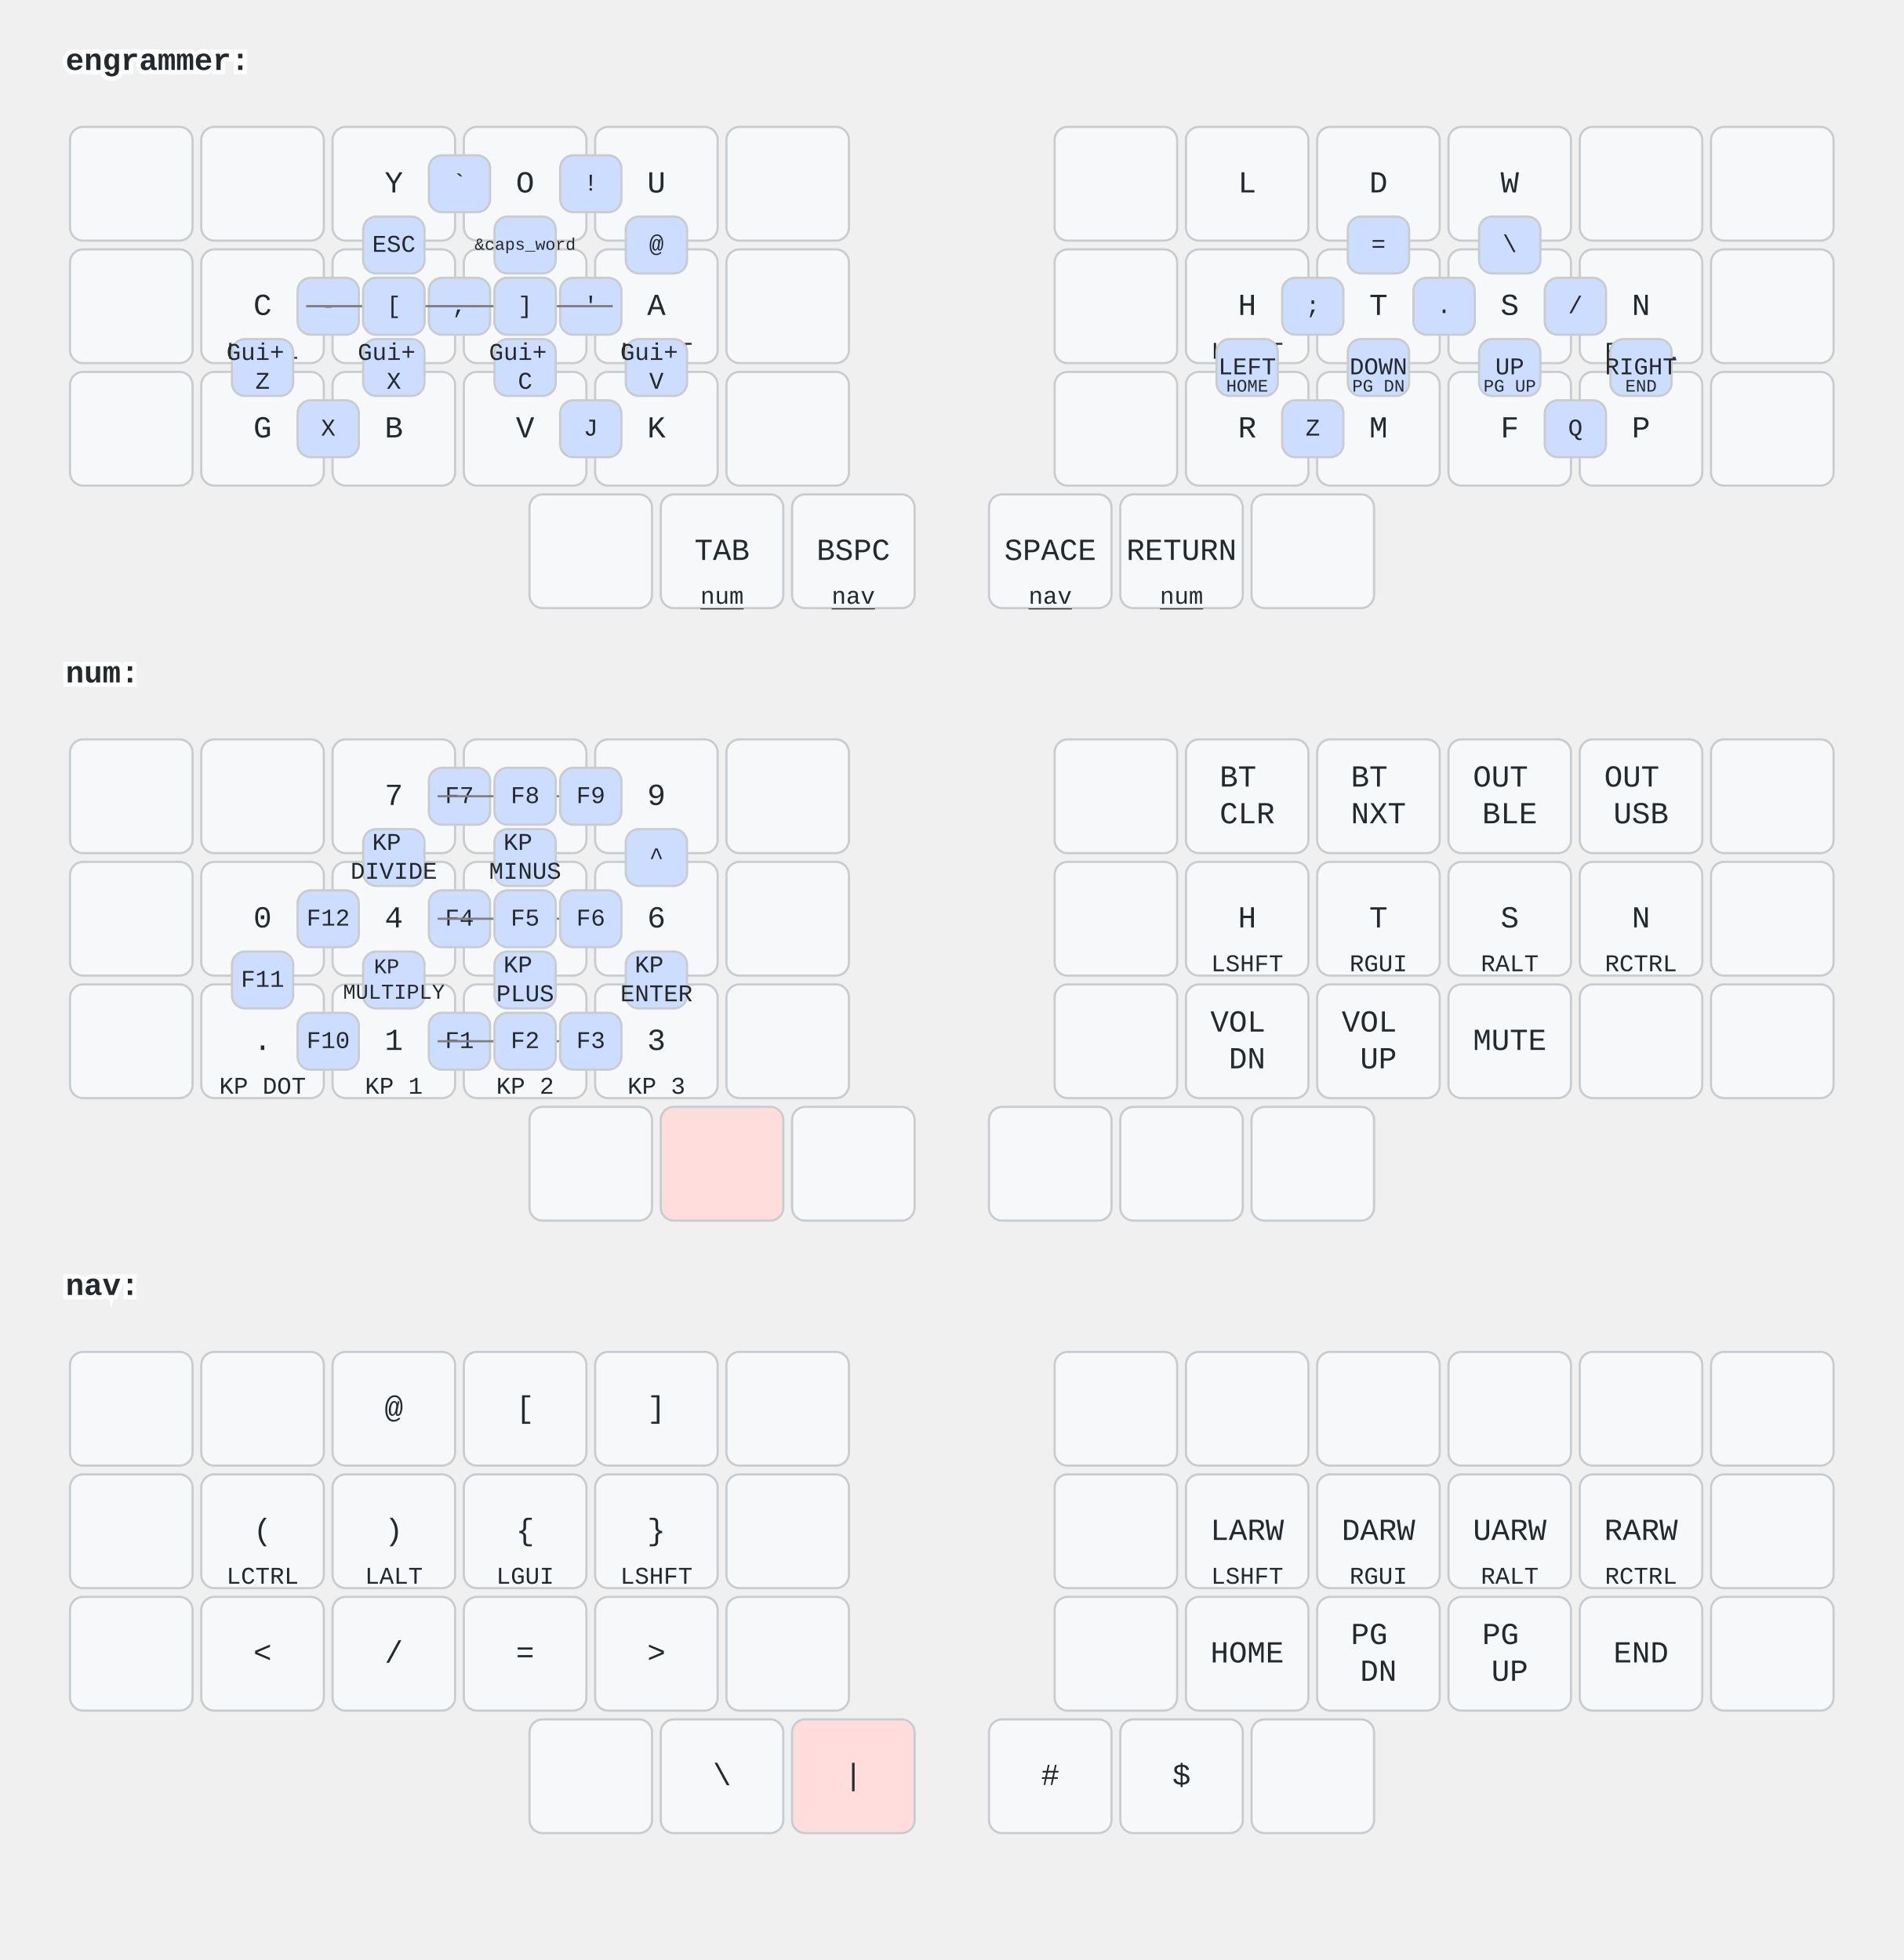
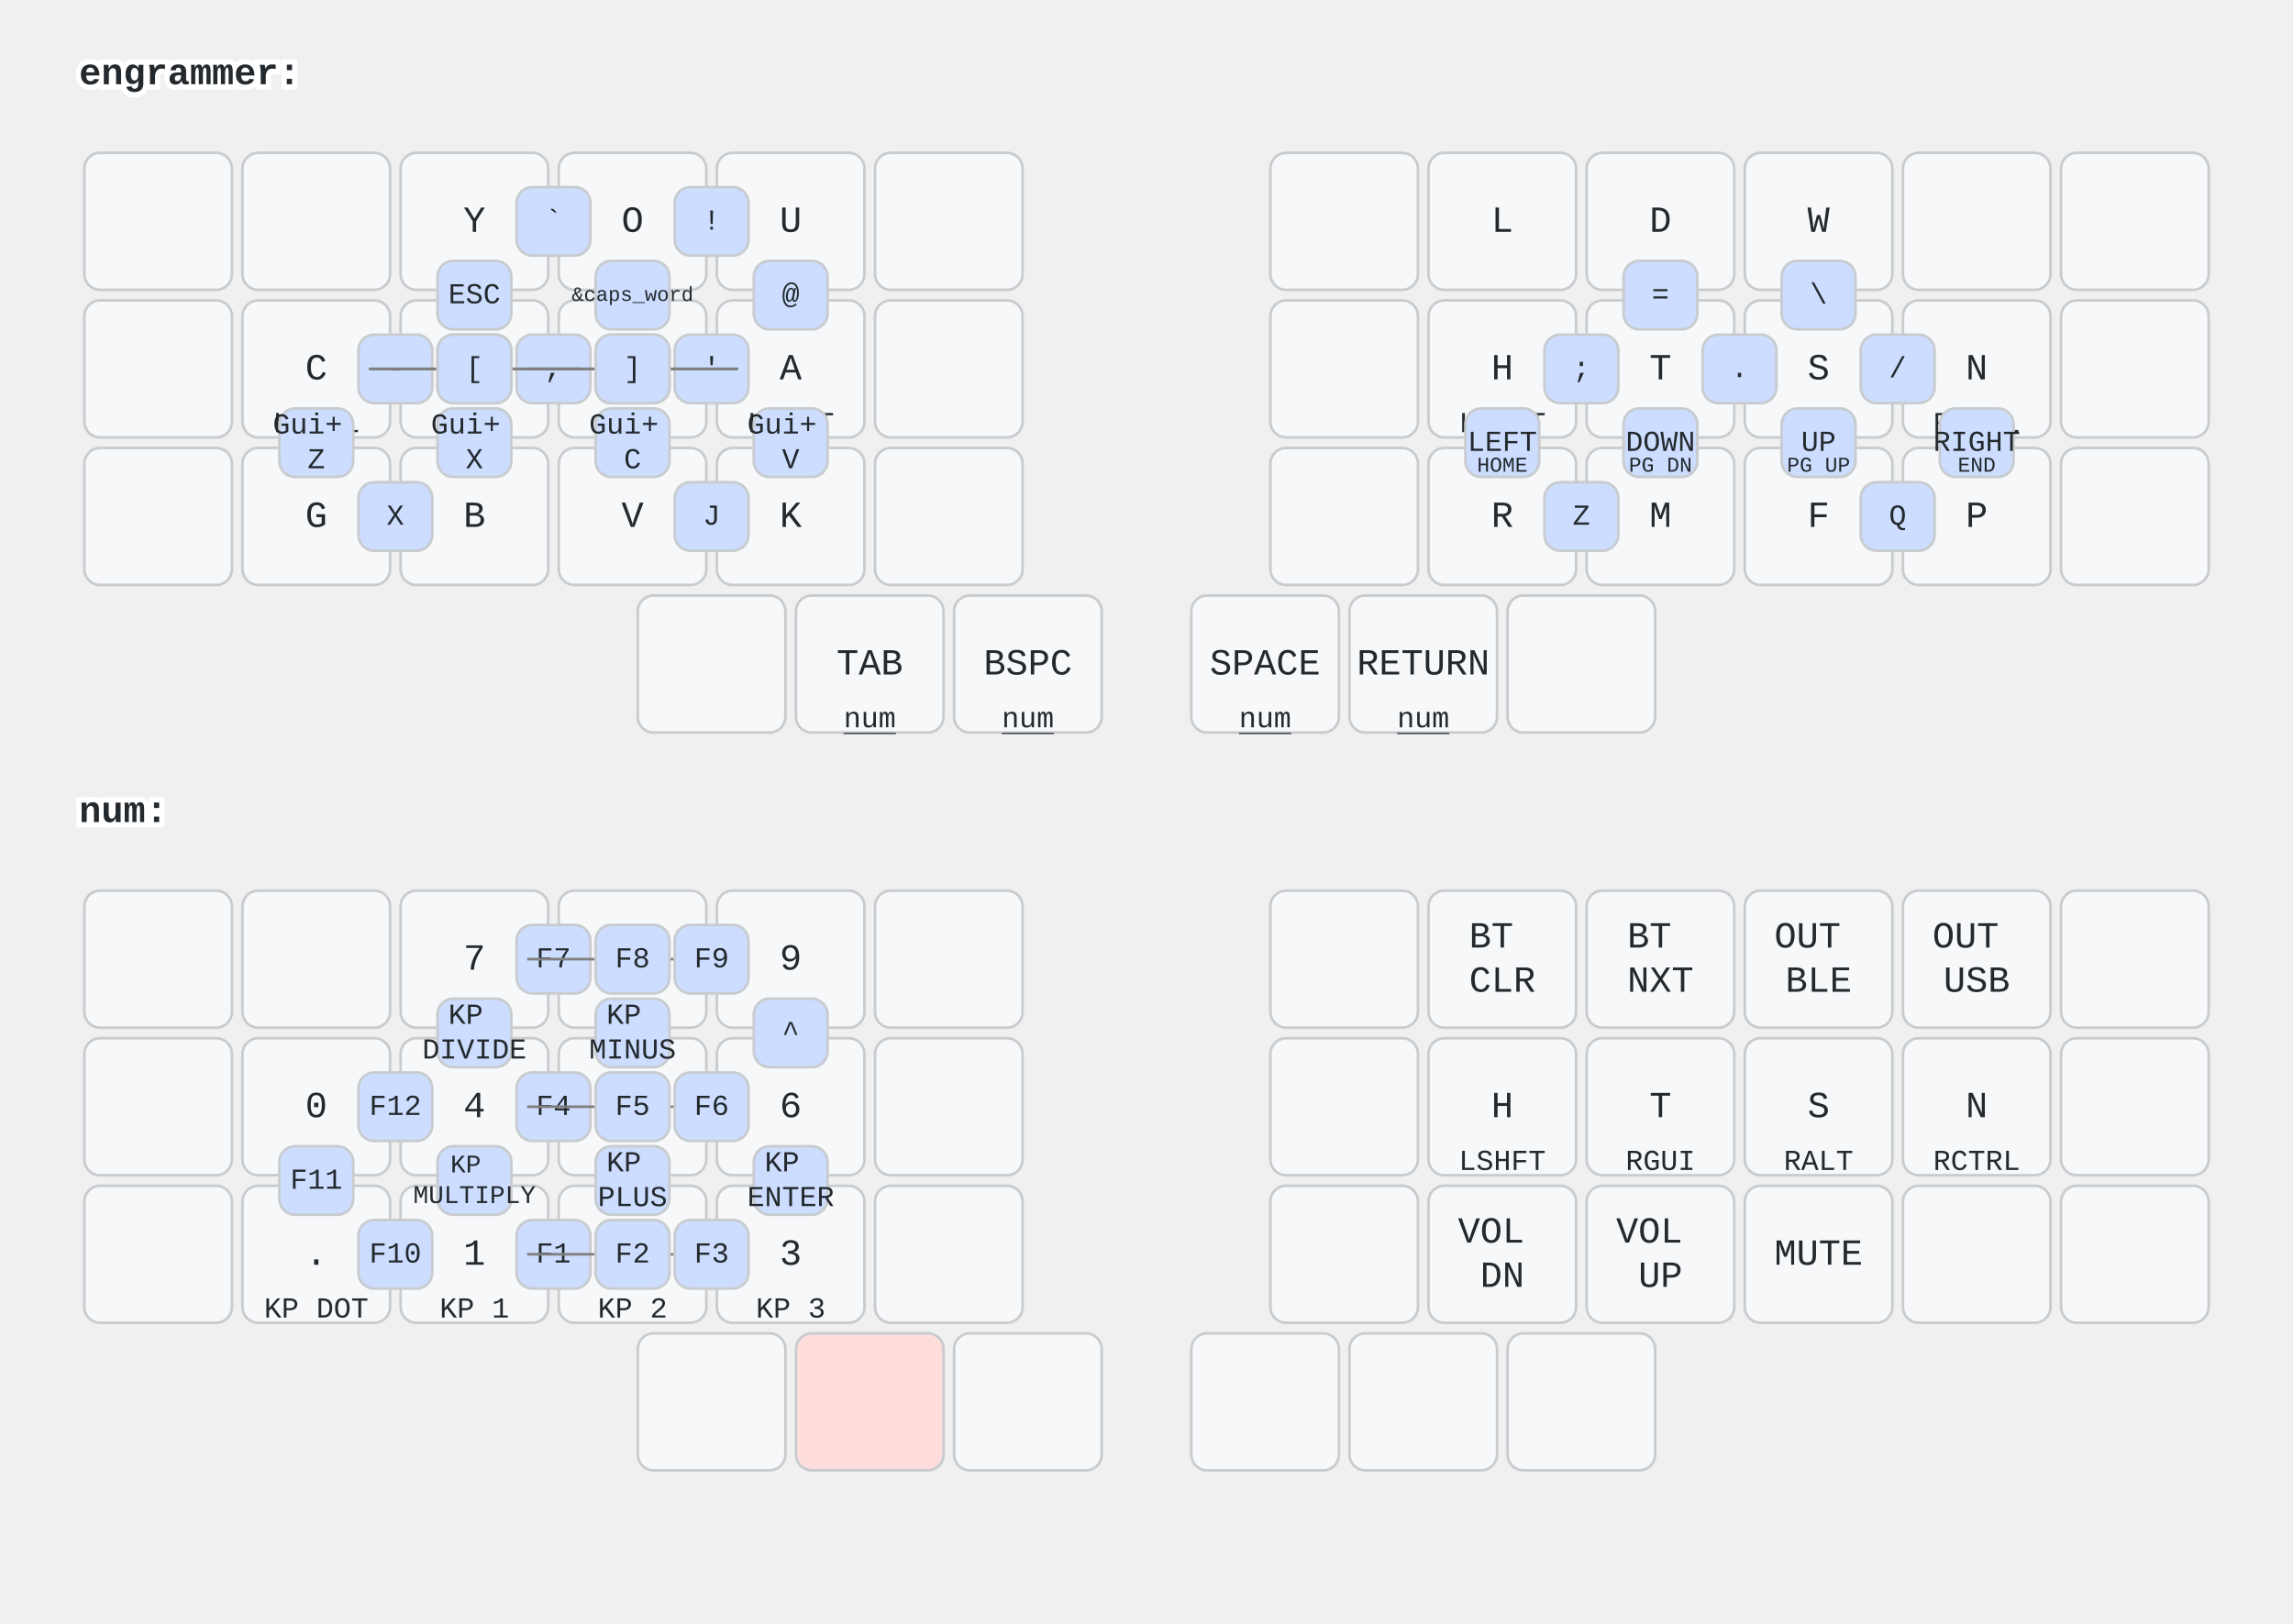
- <svg xmlns="http://www.w3.org/2000/svg" width="870" height="896" viewBox="0 0 870 896" class="keymap">
+ <svg xmlns="http://www.w3.org/2000/svg" width="870" height="616" viewBox="0 0 870 616" class="keymap">
  <style>/* inherit to force styles through use tags */
svg path {
    fill: inherit;
}

/* font and background color specifications */
svg.keymap {
    font-family: SFMono-Regular,Consolas,Liberation Mono,Menlo,monospace;
    font-size: 14px;
    font-kerning: normal;
    text-rendering: optimizeLegibility;
    fill: #24292e;
}

/* default key styling */
rect.key {
    fill: #f6f8fa;
}

rect.key, rect.combo {
    stroke: #c9cccf;
    stroke-width: 1;
}

/* default key side styling, only used is draw_key_sides is set */
rect.side {
    filter: brightness(90%);
}

/* color accent for combo boxes */
rect.combo, rect.combo-separate {
    fill: #cdf;
}

/* color accent for held keys */
rect.held, rect.combo.held {
    fill: #fdd;
}

/* color accent for ghost (optional) keys */
rect.ghost, rect.combo.ghost {
    stroke-dasharray: 4, 4;
    stroke-width: 2;
}

text {
    text-anchor: middle;
    dominant-baseline: middle;
}

/* styling for layer labels */
text.label {
    font-weight: bold;
    text-anchor: start;
    stroke: white;
    stroke-width: 4;
    paint-order: stroke;
}

/* styling for optional footer */
text.footer {
    text-anchor: end;
    dominant-baseline: auto;
    stroke: white;
    stroke-width: 4;
    paint-order: stroke;
}

/* styling for combo tap, and key hold/shifted label text */
text.combo, text.hold, text.shifted {
    font-size: 11px;
}

text.hold {
    text-anchor: middle;
    dominant-baseline: auto;
}

text.shifted {
    text-anchor: middle;
    dominant-baseline: hanging;
}

text.layer-activator {
    text-decoration: underline;
}

/* styling for hold/shifted label text in combo box */
text.combo.hold, text.combo.shifted {
    font-size: 8px;
}

/* lighter symbol for transparent keys */
text.trans {
    fill: #7b7e81;
}

/* styling for combo dendrons */
path.combo {
    stroke-width: 1;
    stroke: gray;
    fill: none;
}

/* Start Tabler Icons Cleanup */
/* cannot use height/width with glyphs */
.icon-tabler &gt; path {
    fill: inherit;
    stroke: inherit;
    stroke-width: 2;
}
/* hide tabler's default box */
.icon-tabler &gt; path[stroke="none"][fill="none"] {
    visibility: hidden;
}
/* End Tabler Icons Cleanup */
</style>
  <g transform="translate(30, 0)" class="layer-engrammer">
    <text x="0" y="28" class="label" id="engrammer">engrammer:</text>
    <g transform="translate(0, 56)">
      <g transform="translate(30, 28)" class="key keypos-0">
        <rect rx="6" ry="6" x="-28" y="-26" width="56" height="52" class="key" />
      </g>
      <g transform="translate(90, 28)" class="key keypos-1">
        <rect rx="6" ry="6" x="-28" y="-26" width="56" height="52" class="key" />
      </g>
      <g transform="translate(150, 28)" class="key keypos-2">
        <rect rx="6" ry="6" x="-28" y="-26" width="56" height="52" class="key" />
        <text x="0" y="0" class="key tap">Y</text>
      </g>
      <g transform="translate(210, 28)" class="key keypos-3">
        <rect rx="6" ry="6" x="-28" y="-26" width="56" height="52" class="key" />
        <text x="0" y="0" class="key tap">O</text>
      </g>
      <g transform="translate(270, 28)" class="key keypos-4">
        <rect rx="6" ry="6" x="-28" y="-26" width="56" height="52" class="key" />
        <text x="0" y="0" class="key tap">U</text>
      </g>
      <g transform="translate(330, 28)" class="key keypos-5">
        <rect rx="6" ry="6" x="-28" y="-26" width="56" height="52" class="key" />
      </g>
      <g transform="translate(480, 28)" class="key keypos-6">
        <rect rx="6" ry="6" x="-28" y="-26" width="56" height="52" class="key" />
      </g>
      <g transform="translate(540, 28)" class="key keypos-7">
        <rect rx="6" ry="6" x="-28" y="-26" width="56" height="52" class="key" />
        <text x="0" y="0" class="key tap">L</text>
      </g>
      <g transform="translate(600, 28)" class="key keypos-8">
        <rect rx="6" ry="6" x="-28" y="-26" width="56" height="52" class="key" />
        <text x="0" y="0" class="key tap">D</text>
      </g>
      <g transform="translate(660, 28)" class="key keypos-9">
        <rect rx="6" ry="6" x="-28" y="-26" width="56" height="52" class="key" />
        <text x="0" y="0" class="key tap">W</text>
      </g>
      <g transform="translate(720, 28)" class="key keypos-10">
        <rect rx="6" ry="6" x="-28" y="-26" width="56" height="52" class="key" />
      </g>
      <g transform="translate(780, 28)" class="key keypos-11">
        <rect rx="6" ry="6" x="-28" y="-26" width="56" height="52" class="key" />
      </g>
      <g transform="translate(30, 84)" class="key keypos-12">
        <rect rx="6" ry="6" x="-28" y="-26" width="56" height="52" class="key" />
      </g>
      <g transform="translate(90, 84)" class="key keypos-13">
        <rect rx="6" ry="6" x="-28" y="-26" width="56" height="52" class="key" />
        <text x="0" y="0" class="key tap">C</text>
        <text x="0" y="24" class="key hold">LCTRL</text>
      </g>
      <g transform="translate(150, 84)" class="key keypos-14">
        <rect rx="6" ry="6" x="-28" y="-26" width="56" height="52" class="key" />
        <text x="0" y="0" class="key tap">I</text>
        <text x="0" y="24" class="key hold">LALT</text>
      </g>
      <g transform="translate(210, 84)" class="key keypos-15">
        <rect rx="6" ry="6" x="-28" y="-26" width="56" height="52" class="key" />
        <text x="0" y="0" class="key tap">E</text>
        <text x="0" y="24" class="key hold">LGUI</text>
      </g>
      <g transform="translate(270, 84)" class="key keypos-16">
        <rect rx="6" ry="6" x="-28" y="-26" width="56" height="52" class="key" />
        <text x="0" y="0" class="key tap">A</text>
        <text x="0" y="24" class="key hold">LSHFT</text>
      </g>
      <g transform="translate(330, 84)" class="key keypos-17">
        <rect rx="6" ry="6" x="-28" y="-26" width="56" height="52" class="key" />
      </g>
      <g transform="translate(480, 84)" class="key keypos-18">
        <rect rx="6" ry="6" x="-28" y="-26" width="56" height="52" class="key" />
      </g>
      <g transform="translate(540, 84)" class="key keypos-19">
        <rect rx="6" ry="6" x="-28" y="-26" width="56" height="52" class="key" />
        <text x="0" y="0" class="key tap">H</text>
        <text x="0" y="24" class="key hold">LSHFT</text>
      </g>
      <g transform="translate(600, 84)" class="key keypos-20">
        <rect rx="6" ry="6" x="-28" y="-26" width="56" height="52" class="key" />
        <text x="0" y="0" class="key tap">T</text>
        <text x="0" y="24" class="key hold">RGUI</text>
      </g>
      <g transform="translate(660, 84)" class="key keypos-21">
        <rect rx="6" ry="6" x="-28" y="-26" width="56" height="52" class="key" />
        <text x="0" y="0" class="key tap">S</text>
        <text x="0" y="24" class="key hold">RALT</text>
      </g>
      <g transform="translate(720, 84)" class="key keypos-22">
        <rect rx="6" ry="6" x="-28" y="-26" width="56" height="52" class="key" />
        <text x="0" y="0" class="key tap">N</text>
        <text x="0" y="24" class="key hold">RCTRL</text>
      </g>
      <g transform="translate(780, 84)" class="key keypos-23">
        <rect rx="6" ry="6" x="-28" y="-26" width="56" height="52" class="key" />
      </g>
      <g transform="translate(30, 140)" class="key keypos-24">
        <rect rx="6" ry="6" x="-28" y="-26" width="56" height="52" class="key" />
      </g>
      <g transform="translate(90, 140)" class="key keypos-25">
        <rect rx="6" ry="6" x="-28" y="-26" width="56" height="52" class="key" />
        <text x="0" y="0" class="key tap">G</text>
      </g>
      <g transform="translate(150, 140)" class="key keypos-26">
        <rect rx="6" ry="6" x="-28" y="-26" width="56" height="52" class="key" />
        <text x="0" y="0" class="key tap">B</text>
      </g>
      <g transform="translate(210, 140)" class="key keypos-27">
        <rect rx="6" ry="6" x="-28" y="-26" width="56" height="52" class="key" />
        <text x="0" y="0" class="key tap">V</text>
      </g>
      <g transform="translate(270, 140)" class="key keypos-28">
        <rect rx="6" ry="6" x="-28" y="-26" width="56" height="52" class="key" />
        <text x="0" y="0" class="key tap">K</text>
      </g>
      <g transform="translate(330, 140)" class="key keypos-29">
        <rect rx="6" ry="6" x="-28" y="-26" width="56" height="52" class="key" />
      </g>
      <g transform="translate(480, 140)" class="key keypos-30">
        <rect rx="6" ry="6" x="-28" y="-26" width="56" height="52" class="key" />
      </g>
      <g transform="translate(540, 140)" class="key keypos-31">
        <rect rx="6" ry="6" x="-28" y="-26" width="56" height="52" class="key" />
        <text x="0" y="0" class="key tap">R</text>
      </g>
      <g transform="translate(600, 140)" class="key keypos-32">
        <rect rx="6" ry="6" x="-28" y="-26" width="56" height="52" class="key" />
        <text x="0" y="0" class="key tap">M</text>
      </g>
      <g transform="translate(660, 140)" class="key keypos-33">
        <rect rx="6" ry="6" x="-28" y="-26" width="56" height="52" class="key" />
        <text x="0" y="0" class="key tap">F</text>
      </g>
      <g transform="translate(720, 140)" class="key keypos-34">
        <rect rx="6" ry="6" x="-28" y="-26" width="56" height="52" class="key" />
        <text x="0" y="0" class="key tap">P</text>
      </g>
      <g transform="translate(780, 140)" class="key keypos-35">
        <rect rx="6" ry="6" x="-28" y="-26" width="56" height="52" class="key" />
      </g>
      <g transform="translate(240, 196)" class="key keypos-36">
        <rect rx="6" ry="6" x="-28" y="-26" width="56" height="52" class="key" />
      </g>
      <g transform="translate(300, 196)" class="key keypos-37">
        <rect rx="6" ry="6" x="-28" y="-26" width="56" height="52" class="key" />
        <text x="0" y="0" class="key tap">TAB</text>
        <a href="#num">
          <text x="0" y="24" class="key hold layer-activator">num</text>
        </a>
      </g>
      <g transform="translate(360, 196)" class="key keypos-38">
        <rect rx="6" ry="6" x="-28" y="-26" width="56" height="52" class="key" />
        <text x="0" y="0" class="key tap">BSPC</text>
-         <a href="#nav">
-           <text x="0" y="24" class="key hold layer-activator">nav</text>
+         <a href="#num">
+           <text x="0" y="24" class="key hold layer-activator">num</text>
        </a>
      </g>
      <g transform="translate(450, 196)" class="key keypos-39">
        <rect rx="6" ry="6" x="-28" y="-26" width="56" height="52" class="key" />
        <text x="0" y="0" class="key tap">SPACE</text>
-         <a href="#nav">
-           <text x="0" y="24" class="key hold layer-activator">nav</text>
+         <a href="#num">
+           <text x="0" y="24" class="key hold layer-activator">num</text>
        </a>
      </g>
      <g transform="translate(510, 196)" class="key keypos-40">
        <rect rx="6" ry="6" x="-28" y="-26" width="56" height="52" class="key" />
        <text x="0" y="0" class="key tap">RETURN</text>
        <a href="#num">
          <text x="0" y="24" class="key hold layer-activator">num</text>
        </a>
      </g>
      <g transform="translate(570, 196)" class="key keypos-41">
        <rect rx="6" ry="6" x="-28" y="-26" width="56" height="52" class="key" />
      </g>
      <g class="combo combopos-0">
        <rect rx="6" ry="6" x="136" y="43" width="28" height="26" class="combo" />
        <text x="150" y="56" class="combo tap">ESC</text>
      </g>
      <g class="combo combopos-1">
        <rect rx="6" ry="6" x="196" y="43" width="28" height="26" class="combo" />
        <text x="210" y="56" class="combo tap">
          <tspan style="font-size: 70%">&amp;caps_word</tspan>
        </text>
      </g>
      <g class="combo combopos-2">
        <rect rx="6" ry="6" x="76" y="99" width="28" height="26" class="combo" />
        <text x="90" y="112" class="combo tap">
          <tspan x="90" dy="-0.6em">Gui+</tspan>
          <tspan x="90" dy="1.2em">Z</tspan>
        </text>
      </g>
      <g class="combo combopos-3">
        <rect rx="6" ry="6" x="136" y="99" width="28" height="26" class="combo" />
        <text x="150" y="112" class="combo tap">
          <tspan x="150" dy="-0.6em">Gui+</tspan>
          <tspan x="150" dy="1.2em">X</tspan>
        </text>
      </g>
      <g class="combo combopos-4">
        <rect rx="6" ry="6" x="196" y="99" width="28" height="26" class="combo" />
        <text x="210" y="112" class="combo tap">
          <tspan x="210" dy="-0.6em">Gui+</tspan>
          <tspan x="210" dy="1.2em">C</tspan>
        </text>
      </g>
      <g class="combo combopos-5">
        <rect rx="6" ry="6" x="256" y="99" width="28" height="26" class="combo" />
        <text x="270" y="112" class="combo tap">
          <tspan x="270" dy="-0.6em">Gui+</tspan>
          <tspan x="270" dy="1.2em">V</tspan>
        </text>
      </g>
      <g class="combo combopos-6">
        <rect rx="6" ry="6" x="556" y="127" width="28" height="26" class="combo" />
        <text x="570" y="140" class="combo tap">Z</text>
      </g>
      <g class="combo combopos-7">
        <rect rx="6" ry="6" x="676" y="127" width="28" height="26" class="combo" />
        <text x="690" y="140" class="combo tap">Q</text>
      </g>
      <g class="combo combopos-8">
        <rect rx="6" ry="6" x="106" y="127" width="28" height="26" class="combo" />
        <text x="120" y="140" class="combo tap">X</text>
      </g>
      <g class="combo combopos-9">
        <rect rx="6" ry="6" x="226" y="127" width="28" height="26" class="combo" />
        <text x="240" y="140" class="combo tap">J</text>
      </g>
      <g class="combo combopos-10">
        <rect rx="6" ry="6" x="106" y="71" width="28" height="26" class="combo" />
        <text x="120" y="84" class="combo tap">-</text>
      </g>
      <g class="combo combopos-11">
        <rect rx="6" ry="6" x="166" y="71" width="28" height="26" class="combo" />
        <text x="180" y="84" class="combo tap">,</text>
      </g>
      <g class="combo combopos-12">
        <rect rx="6" ry="6" x="226" y="71" width="28" height="26" class="combo" />
        <text x="240" y="84" class="combo tap">'</text>
      </g>
      <g class="combo combopos-13">
        <rect rx="6" ry="6" x="556" y="71" width="28" height="26" class="combo" />
        <text x="570" y="84" class="combo tap">;</text>
      </g>
      <g class="combo combopos-14">
        <rect rx="6" ry="6" x="616" y="71" width="28" height="26" class="combo" />
        <text x="630" y="84" class="combo tap">.</text>
      </g>
      <g class="combo combopos-15">
        <rect rx="6" ry="6" x="676" y="71" width="28" height="26" class="combo" />
        <text x="690" y="84" class="combo tap">/</text>
      </g>
      <g class="combo combopos-16">
        <rect rx="6" ry="6" x="166" y="15" width="28" height="26" class="combo" />
        <text x="180" y="28" class="combo tap">`</text>
      </g>
      <g class="combo combopos-17">
        <rect rx="6" ry="6" x="226" y="15" width="28" height="26" class="combo" />
        <text x="240" y="28" class="combo tap">!</text>
      </g>
      <g class="combo combopos-18">
        <rect rx="6" ry="6" x="256" y="43" width="28" height="26" class="combo" />
        <text x="270" y="56" class="combo tap">@</text>
      </g>
      <g class="combo combopos-19">
        <rect rx="6" ry="6" x="646" y="43" width="28" height="26" class="combo" />
        <text x="660" y="56" class="combo tap">\</text>
      </g>
      <g class="combo combopos-20">
        <rect rx="6" ry="6" x="586" y="43" width="28" height="26" class="combo" />
        <text x="600" y="56" class="combo tap">=</text>
      </g>
      <g class="combo combopos-21">
        <rect rx="6" ry="6" x="526" y="99" width="28" height="26" class="combo" />
        <text x="540" y="112" class="combo tap">LEFT</text>
        <text x="540" y="123" class="combo hold">HOME</text>
      </g>
      <g class="combo combopos-22">
        <rect rx="6" ry="6" x="586" y="99" width="28" height="26" class="combo" />
        <text x="600" y="112" class="combo tap">DOWN</text>
        <text x="600" y="123" class="combo hold">PG DN</text>
      </g>
      <g class="combo combopos-23">
        <rect rx="6" ry="6" x="646" y="99" width="28" height="26" class="combo" />
        <text x="660" y="112" class="combo tap">UP</text>
        <text x="660" y="123" class="combo hold">PG UP</text>
      </g>
      <g class="combo combopos-24">
        <rect rx="6" ry="6" x="706" y="99" width="28" height="26" class="combo" />
        <text x="720" y="112" class="combo tap">RIGHT</text>
        <text x="720" y="123" class="combo hold">END</text>
      </g>
      <g class="combo combopos-25">
        <path d="M150,84 l-40,0" class="combo" />
        <path d="M150,84 l40,0" class="combo" />
        <rect rx="6" ry="6" x="136" y="71" width="28" height="26" class="combo" />
        <text x="150" y="84" class="combo tap">(</text>
      </g>
      <g class="combo combopos-26">
        <path d="M210,84 l-40,0" class="combo" />
        <path d="M210,84 l40,0" class="combo" />
        <rect rx="6" ry="6" x="196" y="71" width="28" height="26" class="combo" />
        <text x="210" y="84" class="combo tap">)</text>
      </g>
      <g class="combo combopos-27">
        <path d="M150,84 l-40,0" class="combo" />
        <path d="M150,84 l40,0" class="combo" />
        <rect rx="6" ry="6" x="136" y="71" width="28" height="26" class="combo" />
        <text x="150" y="84" class="combo tap">[</text>
      </g>
      <g class="combo combopos-28">
        <path d="M210,84 l-40,0" class="combo" />
        <path d="M210,84 l40,0" class="combo" />
        <rect rx="6" ry="6" x="196" y="71" width="28" height="26" class="combo" />
        <text x="210" y="84" class="combo tap">]</text>
      </g>
    </g>
  </g>
  <g transform="translate(30, 280)" class="layer-num">
    <text x="0" y="28" class="label" id="num">num:</text>
    <g transform="translate(0, 56)">
      <g transform="translate(30, 28)" class="key keypos-0">
        <rect rx="6" ry="6" x="-28" y="-26" width="56" height="52" class="key" />
      </g>
      <g transform="translate(90, 28)" class="key keypos-1">
        <rect rx="6" ry="6" x="-28" y="-26" width="56" height="52" class="key" />
      </g>
      <g transform="translate(150, 28)" class="key keypos-2">
        <rect rx="6" ry="6" x="-28" y="-26" width="56" height="52" class="key" />
        <text x="0" y="0" class="key tap">7</text>
        <text x="0" y="24" class="key hold">KP 7</text>
      </g>
      <g transform="translate(210, 28)" class="key keypos-3">
        <rect rx="6" ry="6" x="-28" y="-26" width="56" height="52" class="key" />
        <text x="0" y="0" class="key tap">8</text>
        <text x="0" y="24" class="key hold">KP 8</text>
      </g>
      <g transform="translate(270, 28)" class="key keypos-4">
        <rect rx="6" ry="6" x="-28" y="-26" width="56" height="52" class="key" />
        <text x="0" y="0" class="key tap">9</text>
        <text x="0" y="24" class="key hold">KP 9</text>
      </g>
      <g transform="translate(330, 28)" class="key keypos-5">
        <rect rx="6" ry="6" x="-28" y="-26" width="56" height="52" class="key" />
      </g>
      <g transform="translate(480, 28)" class="key keypos-6">
        <rect rx="6" ry="6" x="-28" y="-26" width="56" height="52" class="key" />
      </g>
      <g transform="translate(540, 28)" class="key keypos-7">
        <rect rx="6" ry="6" x="-28" y="-26" width="56" height="52" class="key" />
        <text x="0" y="0" class="key tap">
          <tspan x="0" dy="-0.6em">BT</tspan>
          <tspan x="0" dy="1.2em">CLR</tspan>
        </text>
      </g>
      <g transform="translate(600, 28)" class="key keypos-8">
        <rect rx="6" ry="6" x="-28" y="-26" width="56" height="52" class="key" />
        <text x="0" y="0" class="key tap">
          <tspan x="0" dy="-0.6em">BT</tspan>
          <tspan x="0" dy="1.2em">NXT</tspan>
        </text>
      </g>
      <g transform="translate(660, 28)" class="key keypos-9">
        <rect rx="6" ry="6" x="-28" y="-26" width="56" height="52" class="key" />
        <text x="0" y="0" class="key tap">
          <tspan x="0" dy="-0.6em">OUT</tspan>
          <tspan x="0" dy="1.2em">BLE</tspan>
        </text>
      </g>
      <g transform="translate(720, 28)" class="key keypos-10">
        <rect rx="6" ry="6" x="-28" y="-26" width="56" height="52" class="key" />
        <text x="0" y="0" class="key tap">
          <tspan x="0" dy="-0.6em">OUT</tspan>
          <tspan x="0" dy="1.2em">USB</tspan>
        </text>
      </g>
      <g transform="translate(780, 28)" class="key keypos-11">
        <rect rx="6" ry="6" x="-28" y="-26" width="56" height="52" class="key" />
      </g>
      <g transform="translate(30, 84)" class="key keypos-12">
        <rect rx="6" ry="6" x="-28" y="-26" width="56" height="52" class="key" />
      </g>
      <g transform="translate(90, 84)" class="key keypos-13">
        <rect rx="6" ry="6" x="-28" y="-26" width="56" height="52" class="key" />
        <text x="0" y="0" class="key tap">0</text>
        <text x="0" y="24" class="key hold">KP 0</text>
      </g>
      <g transform="translate(150, 84)" class="key keypos-14">
        <rect rx="6" ry="6" x="-28" y="-26" width="56" height="52" class="key" />
        <text x="0" y="0" class="key tap">4</text>
        <text x="0" y="24" class="key hold">KP 4</text>
      </g>
      <g transform="translate(210, 84)" class="key keypos-15">
        <rect rx="6" ry="6" x="-28" y="-26" width="56" height="52" class="key" />
        <text x="0" y="0" class="key tap">5</text>
        <text x="0" y="24" class="key hold">KP 5</text>
      </g>
      <g transform="translate(270, 84)" class="key keypos-16">
        <rect rx="6" ry="6" x="-28" y="-26" width="56" height="52" class="key" />
        <text x="0" y="0" class="key tap">6</text>
        <text x="0" y="24" class="key hold">KP 6</text>
      </g>
      <g transform="translate(330, 84)" class="key keypos-17">
        <rect rx="6" ry="6" x="-28" y="-26" width="56" height="52" class="key" />
      </g>
      <g transform="translate(480, 84)" class="key keypos-18">
        <rect rx="6" ry="6" x="-28" y="-26" width="56" height="52" class="key" />
      </g>
      <g transform="translate(540, 84)" class="key keypos-19">
        <rect rx="6" ry="6" x="-28" y="-26" width="56" height="52" class="key" />
        <text x="0" y="0" class="key tap">H</text>
        <text x="0" y="24" class="key hold">LSHFT</text>
      </g>
      <g transform="translate(600, 84)" class="key keypos-20">
        <rect rx="6" ry="6" x="-28" y="-26" width="56" height="52" class="key" />
        <text x="0" y="0" class="key tap">T</text>
        <text x="0" y="24" class="key hold">RGUI</text>
      </g>
      <g transform="translate(660, 84)" class="key keypos-21">
        <rect rx="6" ry="6" x="-28" y="-26" width="56" height="52" class="key" />
        <text x="0" y="0" class="key tap">S</text>
        <text x="0" y="24" class="key hold">RALT</text>
      </g>
      <g transform="translate(720, 84)" class="key keypos-22">
        <rect rx="6" ry="6" x="-28" y="-26" width="56" height="52" class="key" />
        <text x="0" y="0" class="key tap">N</text>
        <text x="0" y="24" class="key hold">RCTRL</text>
      </g>
      <g transform="translate(780, 84)" class="key keypos-23">
        <rect rx="6" ry="6" x="-28" y="-26" width="56" height="52" class="key" />
      </g>
      <g transform="translate(30, 140)" class="key keypos-24">
        <rect rx="6" ry="6" x="-28" y="-26" width="56" height="52" class="key" />
      </g>
      <g transform="translate(90, 140)" class="key keypos-25">
        <rect rx="6" ry="6" x="-28" y="-26" width="56" height="52" class="key" />
        <text x="0" y="0" class="key tap">.</text>
        <text x="0" y="24" class="key hold">KP DOT</text>
      </g>
      <g transform="translate(150, 140)" class="key keypos-26">
        <rect rx="6" ry="6" x="-28" y="-26" width="56" height="52" class="key" />
        <text x="0" y="0" class="key tap">1</text>
        <text x="0" y="24" class="key hold">KP 1</text>
      </g>
      <g transform="translate(210, 140)" class="key keypos-27">
        <rect rx="6" ry="6" x="-28" y="-26" width="56" height="52" class="key" />
        <text x="0" y="0" class="key tap">2</text>
        <text x="0" y="24" class="key hold">KP 2</text>
      </g>
      <g transform="translate(270, 140)" class="key keypos-28">
        <rect rx="6" ry="6" x="-28" y="-26" width="56" height="52" class="key" />
        <text x="0" y="0" class="key tap">3</text>
        <text x="0" y="24" class="key hold">KP 3</text>
      </g>
      <g transform="translate(330, 140)" class="key keypos-29">
        <rect rx="6" ry="6" x="-28" y="-26" width="56" height="52" class="key" />
      </g>
      <g transform="translate(480, 140)" class="key keypos-30">
        <rect rx="6" ry="6" x="-28" y="-26" width="56" height="52" class="key" />
      </g>
      <g transform="translate(540, 140)" class="key keypos-31">
        <rect rx="6" ry="6" x="-28" y="-26" width="56" height="52" class="key" />
        <text x="0" y="0" class="key tap">
          <tspan x="0" dy="-0.6em">VOL</tspan>
          <tspan x="0" dy="1.2em">DN</tspan>
        </text>
      </g>
      <g transform="translate(600, 140)" class="key keypos-32">
        <rect rx="6" ry="6" x="-28" y="-26" width="56" height="52" class="key" />
        <text x="0" y="0" class="key tap">
          <tspan x="0" dy="-0.6em">VOL</tspan>
          <tspan x="0" dy="1.2em">UP</tspan>
        </text>
      </g>
      <g transform="translate(660, 140)" class="key keypos-33">
        <rect rx="6" ry="6" x="-28" y="-26" width="56" height="52" class="key" />
        <text x="0" y="0" class="key tap">MUTE</text>
      </g>
      <g transform="translate(720, 140)" class="key keypos-34">
        <rect rx="6" ry="6" x="-28" y="-26" width="56" height="52" class="key" />
      </g>
      <g transform="translate(780, 140)" class="key keypos-35">
        <rect rx="6" ry="6" x="-28" y="-26" width="56" height="52" class="key" />
      </g>
      <g transform="translate(240, 196)" class="key keypos-36">
        <rect rx="6" ry="6" x="-28" y="-26" width="56" height="52" class="key" />
      </g>
      <g transform="translate(300, 196)" class="key held keypos-37">
        <rect rx="6" ry="6" x="-28" y="-26" width="56" height="52" class="key held" />
      </g>
      <g transform="translate(360, 196)" class="key keypos-38">
        <rect rx="6" ry="6" x="-28" y="-26" width="56" height="52" class="key" />
      </g>
      <g transform="translate(450, 196)" class="key keypos-39">
        <rect rx="6" ry="6" x="-28" y="-26" width="56" height="52" class="key" />
      </g>
      <g transform="translate(510, 196)" class="key keypos-40">
        <rect rx="6" ry="6" x="-28" y="-26" width="56" height="52" class="key" />
      </g>
      <g transform="translate(570, 196)" class="key keypos-41">
        <rect rx="6" ry="6" x="-28" y="-26" width="56" height="52" class="key" />
      </g>
      <g class="combo combopos-0">
        <rect rx="6" ry="6" x="166" y="127" width="28" height="26" class="combo" />
        <text x="180" y="140" class="combo tap">F1</text>
      </g>
      <g class="combo combopos-1">
        <path d="M210,140 l-40,0" class="combo" />
        <path d="M210,140 l40,0" class="combo" />
        <rect rx="6" ry="6" x="196" y="127" width="28" height="26" class="combo" />
        <text x="210" y="140" class="combo tap">F2</text>
      </g>
      <g class="combo combopos-2">
        <rect rx="6" ry="6" x="226" y="127" width="28" height="26" class="combo" />
        <text x="240" y="140" class="combo tap">F3</text>
      </g>
      <g class="combo combopos-3">
        <rect rx="6" ry="6" x="166" y="71" width="28" height="26" class="combo" />
        <text x="180" y="84" class="combo tap">F4</text>
      </g>
      <g class="combo combopos-4">
        <path d="M210,84 l-40,0" class="combo" />
        <path d="M210,84 l40,0" class="combo" />
        <rect rx="6" ry="6" x="196" y="71" width="28" height="26" class="combo" />
        <text x="210" y="84" class="combo tap">F5</text>
      </g>
      <g class="combo combopos-5">
        <rect rx="6" ry="6" x="226" y="71" width="28" height="26" class="combo" />
        <text x="240" y="84" class="combo tap">F6</text>
      </g>
      <g class="combo combopos-6">
        <rect rx="6" ry="6" x="166" y="15" width="28" height="26" class="combo" />
        <text x="180" y="28" class="combo tap">F7</text>
      </g>
      <g class="combo combopos-7">
        <path d="M210,28 l-40,0" class="combo" />
        <path d="M210,28 l40,0" class="combo" />
        <rect rx="6" ry="6" x="196" y="15" width="28" height="26" class="combo" />
        <text x="210" y="28" class="combo tap">F8</text>
      </g>
      <g class="combo combopos-8">
        <rect rx="6" ry="6" x="226" y="15" width="28" height="26" class="combo" />
        <text x="240" y="28" class="combo tap">F9</text>
      </g>
      <g class="combo combopos-9">
        <rect rx="6" ry="6" x="106" y="127" width="28" height="26" class="combo" />
        <text x="120" y="140" class="combo tap">F10</text>
      </g>
      <g class="combo combopos-10">
        <rect rx="6" ry="6" x="76" y="99" width="28" height="26" class="combo" />
        <text x="90" y="112" class="combo tap">F11</text>
      </g>
      <g class="combo combopos-11">
        <rect rx="6" ry="6" x="106" y="71" width="28" height="26" class="combo" />
        <text x="120" y="84" class="combo tap">F12</text>
      </g>
      <g class="combo combopos-12">
        <rect rx="6" ry="6" x="256" y="99" width="28" height="26" class="combo" />
        <text x="270" y="112" class="combo tap">
          <tspan x="270" dy="-0.6em">KP</tspan>
          <tspan x="270" dy="1.2em">ENTER</tspan>
        </text>
      </g>
      <g class="combo combopos-13">
        <rect rx="6" ry="6" x="196" y="99" width="28" height="26" class="combo" />
        <text x="210" y="112" class="combo tap">
          <tspan x="210" dy="-0.6em">KP</tspan>
          <tspan x="210" dy="1.2em">PLUS</tspan>
        </text>
      </g>
      <g class="combo combopos-14">
        <rect rx="6" ry="6" x="196" y="43" width="28" height="26" class="combo" />
        <text x="210" y="56" class="combo tap">
          <tspan x="210" dy="-0.6em">KP</tspan>
          <tspan x="210" dy="1.2em">MINUS</tspan>
        </text>
      </g>
      <g class="combo combopos-15">
        <rect rx="6" ry="6" x="136" y="99" width="28" height="26" class="combo" />
        <text x="150" y="112" class="combo tap">
          <tspan x="150" dy="-0.6em" style="font-size: 88%">KP</tspan>
          <tspan x="150" dy="1.2em" style="font-size: 88%">MULTIPLY</tspan>
        </text>
      </g>
      <g class="combo combopos-16">
        <rect rx="6" ry="6" x="136" y="43" width="28" height="26" class="combo" />
        <text x="150" y="56" class="combo tap">
          <tspan x="150" dy="-0.6em">KP</tspan>
          <tspan x="150" dy="1.2em">DIVIDE</tspan>
        </text>
      </g>
      <g class="combo combopos-17">
        <rect rx="6" ry="6" x="256" y="43" width="28" height="26" class="combo" />
        <text x="270" y="56" class="combo tap">^</text>
      </g>
    </g>
  </g>
-   <g transform="translate(30, 560)" class="layer-nav">
-     <text x="0" y="28" class="label" id="nav">nav:</text>
-     <g transform="translate(0, 56)">
-       <g transform="translate(30, 28)" class="key keypos-0">
-         <rect rx="6" ry="6" x="-28" y="-26" width="56" height="52" class="key" />
-       </g>
-       <g transform="translate(90, 28)" class="key keypos-1">
-         <rect rx="6" ry="6" x="-28" y="-26" width="56" height="52" class="key" />
-       </g>
-       <g transform="translate(150, 28)" class="key keypos-2">
-         <rect rx="6" ry="6" x="-28" y="-26" width="56" height="52" class="key" />
-         <text x="0" y="0" class="key tap">@</text>
-       </g>
-       <g transform="translate(210, 28)" class="key keypos-3">
-         <rect rx="6" ry="6" x="-28" y="-26" width="56" height="52" class="key" />
-         <text x="0" y="0" class="key tap">[</text>
-       </g>
-       <g transform="translate(270, 28)" class="key keypos-4">
-         <rect rx="6" ry="6" x="-28" y="-26" width="56" height="52" class="key" />
-         <text x="0" y="0" class="key tap">]</text>
-       </g>
-       <g transform="translate(330, 28)" class="key keypos-5">
-         <rect rx="6" ry="6" x="-28" y="-26" width="56" height="52" class="key" />
-       </g>
-       <g transform="translate(480, 28)" class="key keypos-6">
-         <rect rx="6" ry="6" x="-28" y="-26" width="56" height="52" class="key" />
-       </g>
-       <g transform="translate(540, 28)" class="key keypos-7">
-         <rect rx="6" ry="6" x="-28" y="-26" width="56" height="52" class="key" />
-       </g>
-       <g transform="translate(600, 28)" class="key keypos-8">
-         <rect rx="6" ry="6" x="-28" y="-26" width="56" height="52" class="key" />
-       </g>
-       <g transform="translate(660, 28)" class="key keypos-9">
-         <rect rx="6" ry="6" x="-28" y="-26" width="56" height="52" class="key" />
-       </g>
-       <g transform="translate(720, 28)" class="key keypos-10">
-         <rect rx="6" ry="6" x="-28" y="-26" width="56" height="52" class="key" />
-       </g>
-       <g transform="translate(780, 28)" class="key keypos-11">
-         <rect rx="6" ry="6" x="-28" y="-26" width="56" height="52" class="key" />
-       </g>
-       <g transform="translate(30, 84)" class="key keypos-12">
-         <rect rx="6" ry="6" x="-28" y="-26" width="56" height="52" class="key" />
-       </g>
-       <g transform="translate(90, 84)" class="key keypos-13">
-         <rect rx="6" ry="6" x="-28" y="-26" width="56" height="52" class="key" />
-         <text x="0" y="0" class="key tap">(</text>
-         <text x="0" y="24" class="key hold">LCTRL</text>
-       </g>
-       <g transform="translate(150, 84)" class="key keypos-14">
-         <rect rx="6" ry="6" x="-28" y="-26" width="56" height="52" class="key" />
-         <text x="0" y="0" class="key tap">)</text>
-         <text x="0" y="24" class="key hold">LALT</text>
-       </g>
-       <g transform="translate(210, 84)" class="key keypos-15">
-         <rect rx="6" ry="6" x="-28" y="-26" width="56" height="52" class="key" />
-         <text x="0" y="0" class="key tap">{</text>
-         <text x="0" y="24" class="key hold">LGUI</text>
-       </g>
-       <g transform="translate(270, 84)" class="key keypos-16">
-         <rect rx="6" ry="6" x="-28" y="-26" width="56" height="52" class="key" />
-         <text x="0" y="0" class="key tap">}</text>
-         <text x="0" y="24" class="key hold">LSHFT</text>
-       </g>
-       <g transform="translate(330, 84)" class="key keypos-17">
-         <rect rx="6" ry="6" x="-28" y="-26" width="56" height="52" class="key" />
-       </g>
-       <g transform="translate(480, 84)" class="key keypos-18">
-         <rect rx="6" ry="6" x="-28" y="-26" width="56" height="52" class="key" />
-       </g>
-       <g transform="translate(540, 84)" class="key keypos-19">
-         <rect rx="6" ry="6" x="-28" y="-26" width="56" height="52" class="key" />
-         <text x="0" y="0" class="key tap">LARW</text>
-         <text x="0" y="24" class="key hold">LSHFT</text>
-       </g>
-       <g transform="translate(600, 84)" class="key keypos-20">
-         <rect rx="6" ry="6" x="-28" y="-26" width="56" height="52" class="key" />
-         <text x="0" y="0" class="key tap">DARW</text>
-         <text x="0" y="24" class="key hold">RGUI</text>
-       </g>
-       <g transform="translate(660, 84)" class="key keypos-21">
-         <rect rx="6" ry="6" x="-28" y="-26" width="56" height="52" class="key" />
-         <text x="0" y="0" class="key tap">UARW</text>
-         <text x="0" y="24" class="key hold">RALT</text>
-       </g>
-       <g transform="translate(720, 84)" class="key keypos-22">
-         <rect rx="6" ry="6" x="-28" y="-26" width="56" height="52" class="key" />
-         <text x="0" y="0" class="key tap">RARW</text>
-         <text x="0" y="24" class="key hold">RCTRL</text>
-       </g>
-       <g transform="translate(780, 84)" class="key keypos-23">
-         <rect rx="6" ry="6" x="-28" y="-26" width="56" height="52" class="key" />
-       </g>
-       <g transform="translate(30, 140)" class="key keypos-24">
-         <rect rx="6" ry="6" x="-28" y="-26" width="56" height="52" class="key" />
-       </g>
-       <g transform="translate(90, 140)" class="key keypos-25">
-         <rect rx="6" ry="6" x="-28" y="-26" width="56" height="52" class="key" />
-         <text x="0" y="0" class="key tap">&lt;</text>
-       </g>
-       <g transform="translate(150, 140)" class="key keypos-26">
-         <rect rx="6" ry="6" x="-28" y="-26" width="56" height="52" class="key" />
-         <text x="0" y="0" class="key tap">/</text>
-       </g>
-       <g transform="translate(210, 140)" class="key keypos-27">
-         <rect rx="6" ry="6" x="-28" y="-26" width="56" height="52" class="key" />
-         <text x="0" y="0" class="key tap">=</text>
-       </g>
-       <g transform="translate(270, 140)" class="key keypos-28">
-         <rect rx="6" ry="6" x="-28" y="-26" width="56" height="52" class="key" />
-         <text x="0" y="0" class="key tap">&gt;</text>
-       </g>
-       <g transform="translate(330, 140)" class="key keypos-29">
-         <rect rx="6" ry="6" x="-28" y="-26" width="56" height="52" class="key" />
-       </g>
-       <g transform="translate(480, 140)" class="key keypos-30">
-         <rect rx="6" ry="6" x="-28" y="-26" width="56" height="52" class="key" />
-       </g>
-       <g transform="translate(540, 140)" class="key keypos-31">
-         <rect rx="6" ry="6" x="-28" y="-26" width="56" height="52" class="key" />
-         <text x="0" y="0" class="key tap">HOME</text>
-       </g>
-       <g transform="translate(600, 140)" class="key keypos-32">
-         <rect rx="6" ry="6" x="-28" y="-26" width="56" height="52" class="key" />
-         <text x="0" y="0" class="key tap">
-           <tspan x="0" dy="-0.6em">PG</tspan>
-           <tspan x="0" dy="1.2em">DN</tspan>
-         </text>
-       </g>
-       <g transform="translate(660, 140)" class="key keypos-33">
-         <rect rx="6" ry="6" x="-28" y="-26" width="56" height="52" class="key" />
-         <text x="0" y="0" class="key tap">
-           <tspan x="0" dy="-0.6em">PG</tspan>
-           <tspan x="0" dy="1.2em">UP</tspan>
-         </text>
-       </g>
-       <g transform="translate(720, 140)" class="key keypos-34">
-         <rect rx="6" ry="6" x="-28" y="-26" width="56" height="52" class="key" />
-         <text x="0" y="0" class="key tap">END</text>
-       </g>
-       <g transform="translate(780, 140)" class="key keypos-35">
-         <rect rx="6" ry="6" x="-28" y="-26" width="56" height="52" class="key" />
-       </g>
-       <g transform="translate(240, 196)" class="key keypos-36">
-         <rect rx="6" ry="6" x="-28" y="-26" width="56" height="52" class="key" />
-       </g>
-       <g transform="translate(300, 196)" class="key keypos-37">
-         <rect rx="6" ry="6" x="-28" y="-26" width="56" height="52" class="key" />
-         <text x="0" y="0" class="key tap">\</text>
-       </g>
-       <g transform="translate(360, 196)" class="key held keypos-38">
-         <rect rx="6" ry="6" x="-28" y="-26" width="56" height="52" class="key held" />
-         <text x="0" y="0" class="key held tap">|</text>
-       </g>
-       <g transform="translate(450, 196)" class="key keypos-39">
-         <rect rx="6" ry="6" x="-28" y="-26" width="56" height="52" class="key" />
-         <text x="0" y="0" class="key tap">#</text>
-       </g>
-       <g transform="translate(510, 196)" class="key keypos-40">
-         <rect rx="6" ry="6" x="-28" y="-26" width="56" height="52" class="key" />
-         <text x="0" y="0" class="key tap">$</text>
-       </g>
-       <g transform="translate(570, 196)" class="key keypos-41">
-         <rect rx="6" ry="6" x="-28" y="-26" width="56" height="52" class="key" />
-       </g>
-     </g>
-   </g>
</svg>
